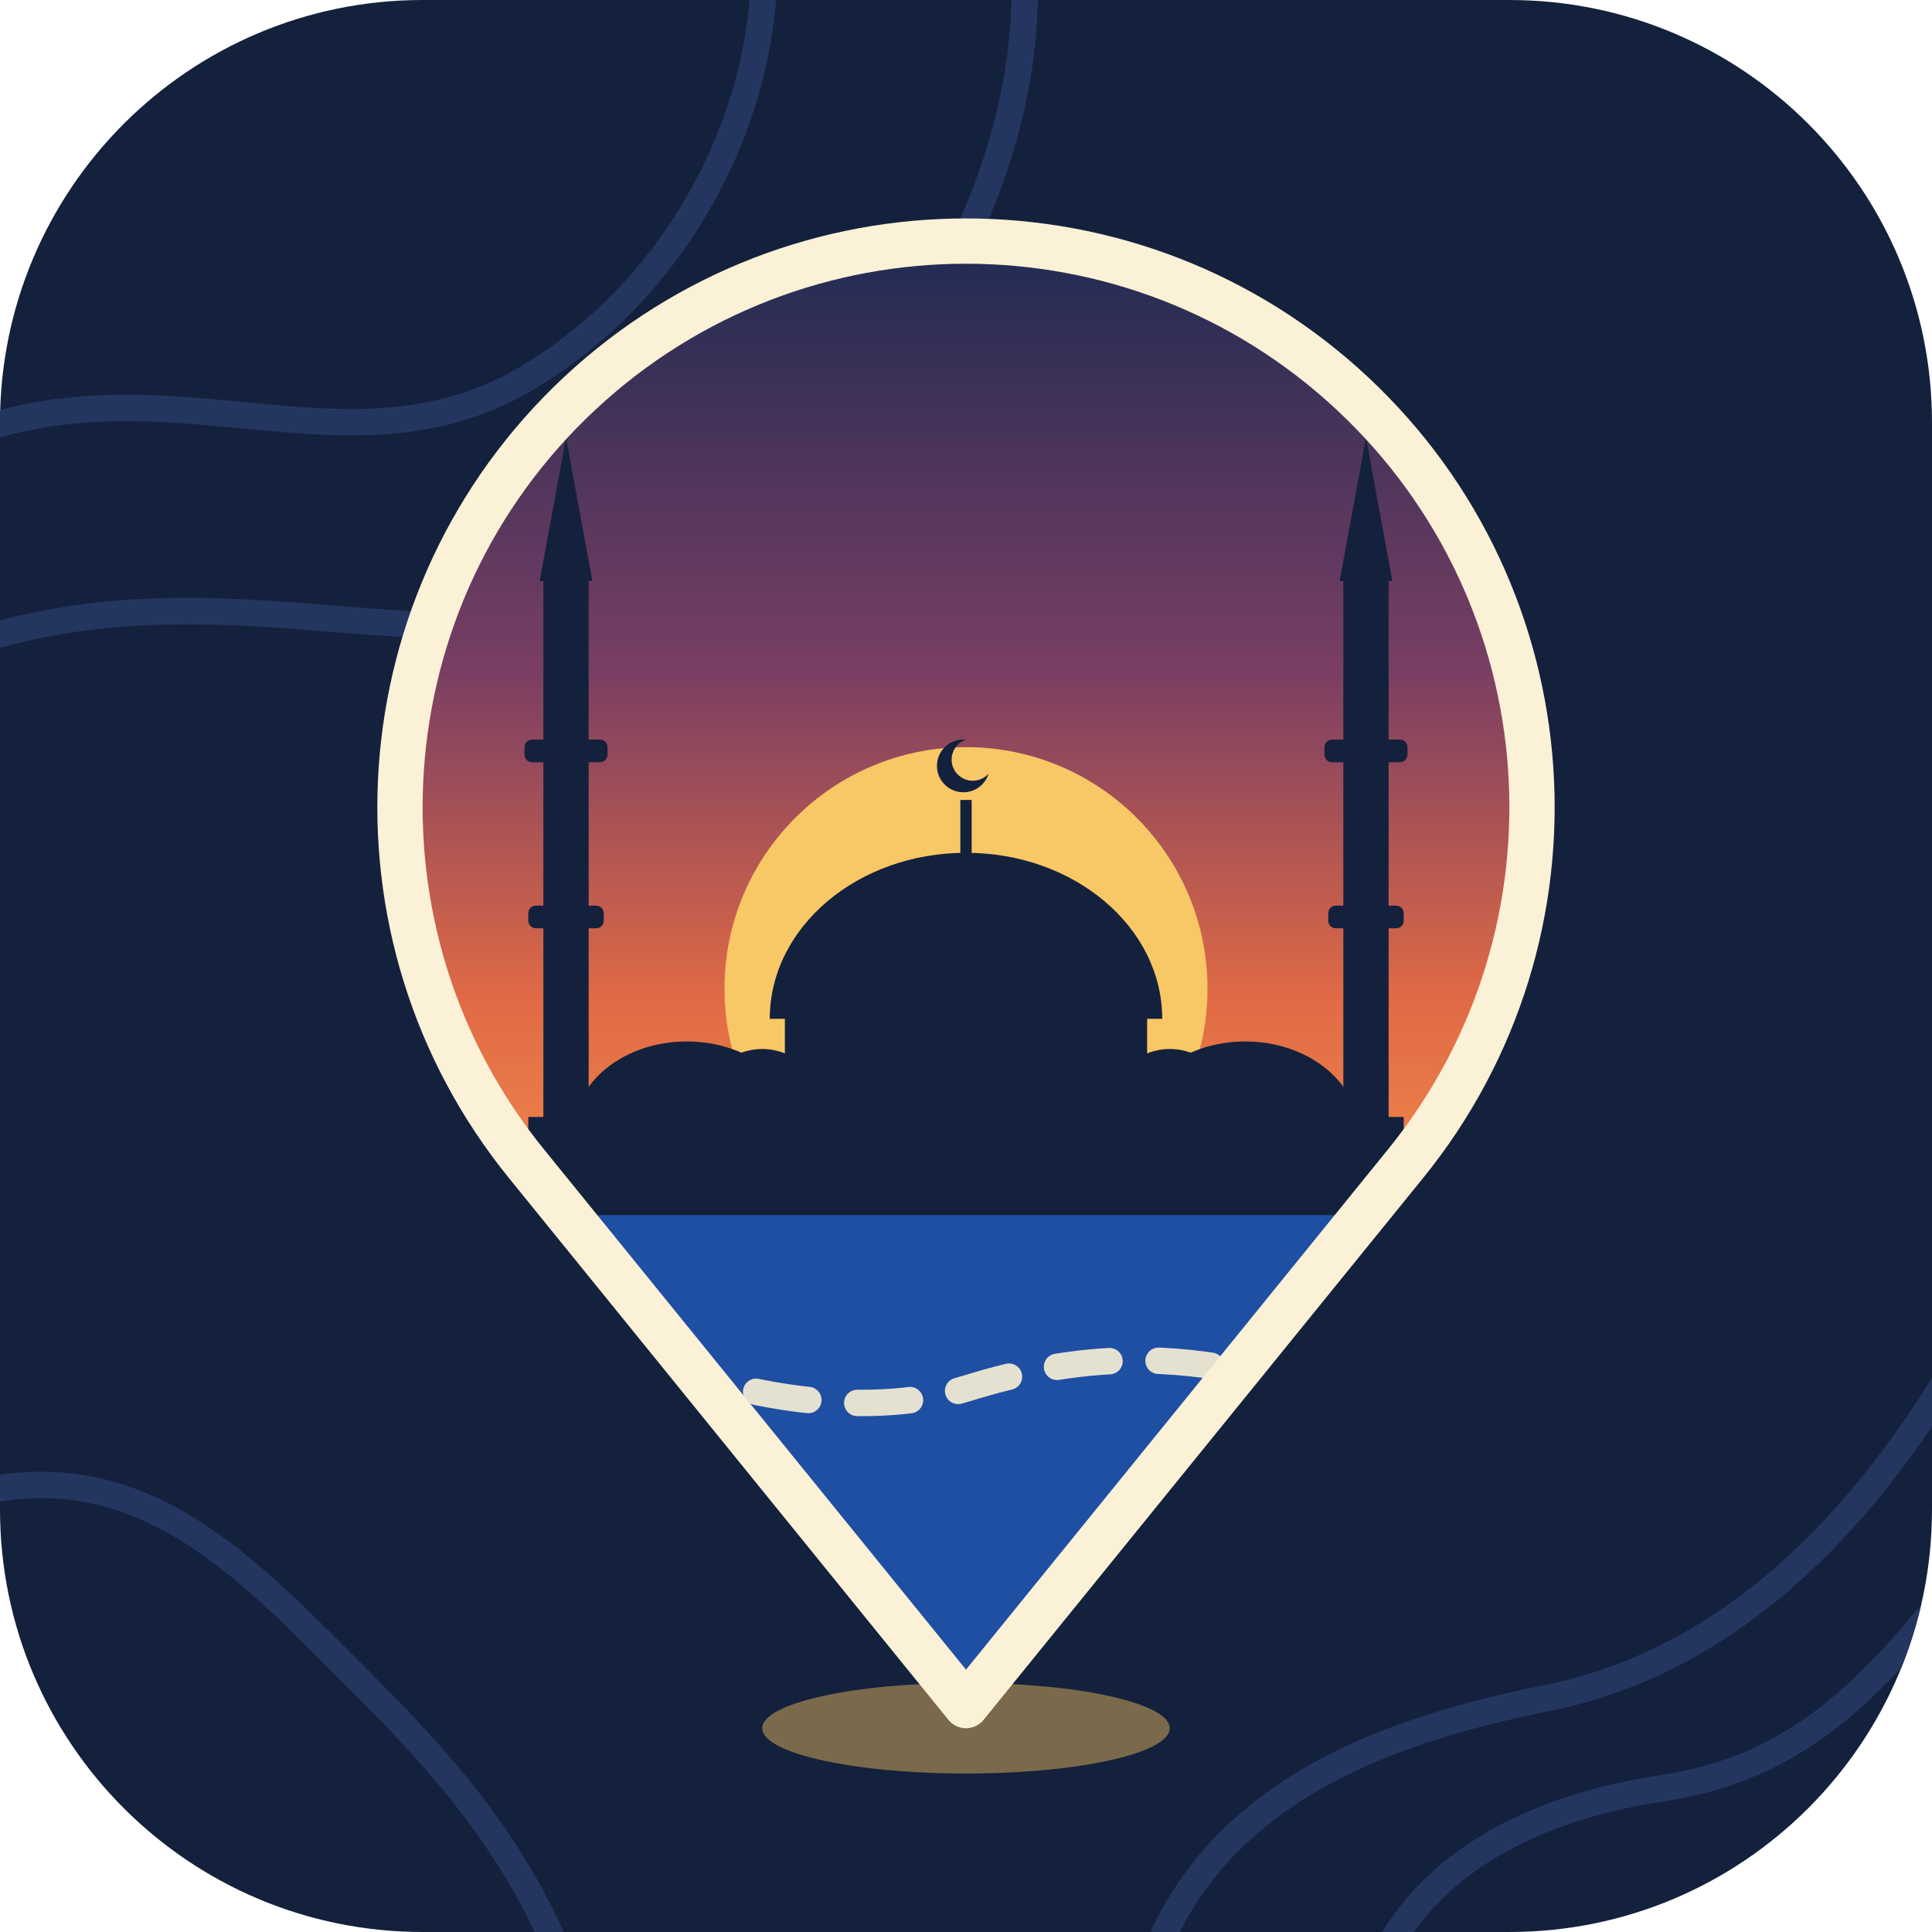
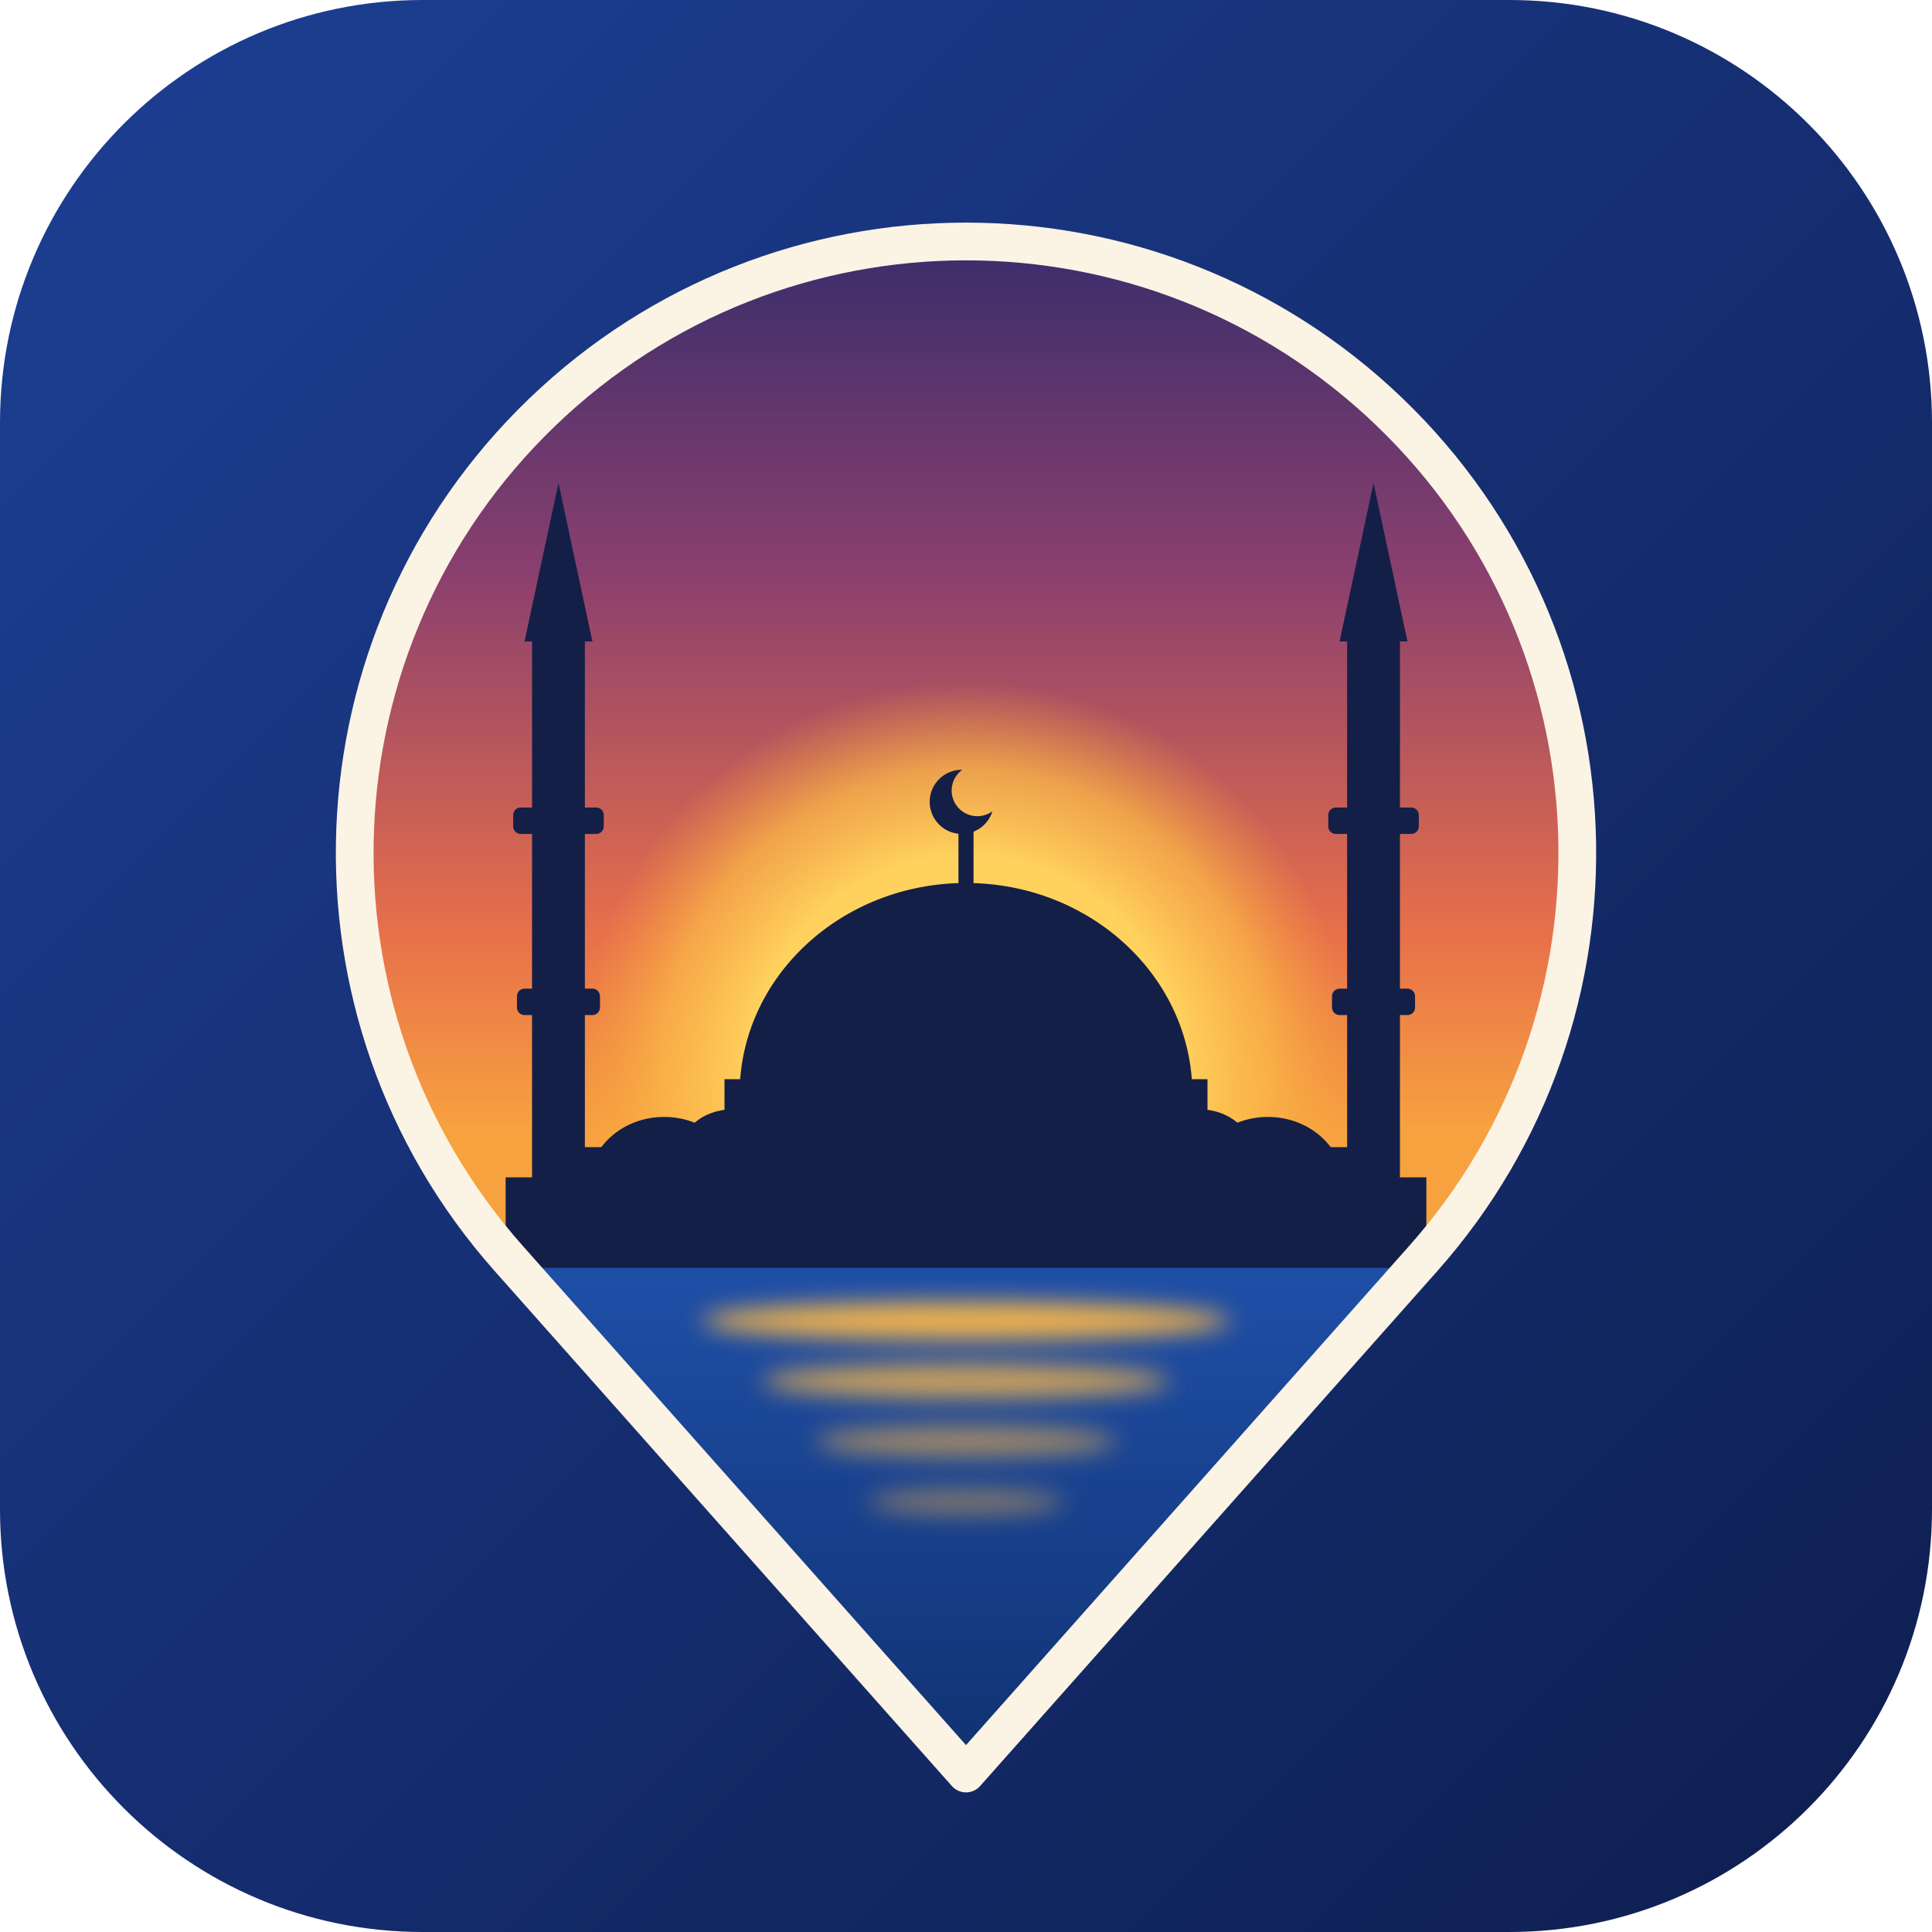
<svg xmlns="http://www.w3.org/2000/svg" viewBox="0 0 512 512">
-   <clipPath id="r">
-     <rect width="512" height="512" rx="112" />
-   </clipPath>
-   <g clip-path="url(#r)">
-     <rect width="512" height="512" fill="#14213D" />
-     <defs>
-       <linearGradient id="duskb" x1="0" y1="0" x2="0" y2="1">
-         <stop offset="0" stop-color="#1B2A52" />
-         <stop offset=".45" stop-color="#7A3E63" />
-         <stop offset=".78" stop-color="#E06A45" />
-         <stop offset="1" stop-color="#F08A4B" />
-       </linearGradient>
-       <clipPath id="pinb">
-         <path d="M256 452L139.6 308.5A150 150 0 1 1 372.4 308.5Z" />
-       </clipPath>
-     </defs>
-     <g fill="none" stroke="#24365F" stroke-width="7" stroke-linecap="round">
-       <path d="M-20 120c60-30 110 10 160-20s70-90 60-130" />
-       <path d="M-20 175c80-34 150 14 205-26s95-110 85-170" />
-       <path d="M300 540c10-60 60-80 110-90s90-50 120-110" />
-       <path d="M360 540c6-40 40-60 80-66s60-30 90-70" />
-       <path d="M-20 400c50-20 80 10 110 40s60 60 70 120" />
+   <defs>
+     <linearGradient id="bgb" x1="0" y1="0" x2="1" y2="1">
+       <stop offset="0" stop-color="#1D3F94" />
+       <stop offset="1" stop-color="#0E1E4F" />
+     </linearGradient>
+     <linearGradient id="skyb" x1="0" y1="0" x2="0" y2="1">
+       <stop offset="0" stop-color="#2B2A6B" />
+       <stop offset=".35" stop-color="#8A3F6E" />
+       <stop offset=".68" stop-color="#E8704A" />
+       <stop offset=".86" stop-color="#F7A23F" />
+     </linearGradient>
+     <linearGradient id="seab" x1="0" y1="0" x2="0" y2="1">
+       <stop offset="0" stop-color="#1E4FA8" />
+       <stop offset="1" stop-color="#10306E" />
+     </linearGradient>
+     <radialGradient id="glowb">
+       <stop offset=".55" stop-color="#FFD25E" />
+       <stop offset=".78" stop-color="#FBB848" stop-opacity=".75" />
+       <stop offset="1" stop-color="#F7A23F" stop-opacity="0" />
+     </radialGradient>
+     <filter id="softb" x="-20%" y="-200%" width="140%" height="500%">
+       <feGaussianBlur stdDeviation="3.2" />
+     </filter>
+     <clipPath id="pinb">
+       <path d="M256 470L134.9 333.6A162 162 0 1 1 377.1 333.6Z" />
+     </clipPath>
+   </defs>
+   <rect width="512" height="512" rx="112" fill="url(#bgb)" />
+   <g clip-path="url(#pinb)">
+     <rect x="60" y="50" width="392" height="290" fill="url(#skyb)" />
+     <circle cx="256" cy="284" r="104" fill="url(#glowb)" />
+     <g fill="#141F47">
+       <path d="M196 290a60 56 0 0 1 120 0z" />
+       <rect x="254" y="218" width="4" height="20" rx="2" />
+       <circle cx="256" cy="239" r="5" />
+       <path d="M263 215a8.5 8.5 0 1 1-8-11 6.6 6.6 0 1 0 8 11z" />
+       <rect x="192" y="286" width="128" height="20" />
+       <path d="M156 314a20 18 0 0 1 40 0zM316 314a20 18 0 0 1 40 0z" />
+       <path d="M180 306a14 12 0 0 1 28 0zM304 306a14 12 0 0 1 28 0z" />
+       <rect x="134" y="312" width="244" height="26" />
+       <rect x="150" y="304" width="212" height="10" />
+       <path d="M148 128l9 42h-18z" />
+       <rect x="141" y="168" width="14" height="170" />
+       <rect x="136" y="214" width="24" height="7" rx="2" />
+       <rect x="137" y="262" width="22" height="7" rx="2" />
+       <path d="M364 128l9 42h-18z" />
+       <rect x="357" y="168" width="14" height="170" />
+       <rect x="352" y="214" width="24" height="7" rx="2" />
+       <rect x="353" y="262" width="22" height="7" rx="2" />
    </g>
-     <ellipse cx="256" cy="458" rx="54" ry="12" fill="#F6C25B" opacity=".45" />
-     <g clip-path="url(#pinb)">
-       <rect x="100" y="60" width="312" height="262" fill="url(#duskb)" />
-       <circle cx="256" cy="262" r="64" fill="#F8C766" />
-       <g fill="#14213D">
-         <path d="M204 270a52 44 0 0 1 104 0z" />
-         <rect x="254.5" y="212" width="3" height="16" />
-         <path d="M262 205a7 7 0 1 1-6-9 5.6 5.6 0 1 0 6 9z" />
-         <rect x="208" y="268" width="96" height="34" />
-         <path d="M152 300a30 24 0 0 1 60 0zM300 300a30 24 0 0 1 60 0z" />
-         <path d="M188 290a14 12 0 0 1 28 0zM296 290a14 12 0 0 1 28 0z" />
-         <rect x="140" y="296" width="232" height="30" />
-         <path d="M150 116l7 38h-14z" />
-         <rect x="144" y="152" width="12" height="174" />
-         <rect x="139" y="196" width="22" height="6" rx="2" />
-         <rect x="140" y="240" width="20" height="6" rx="2" />
-         <path d="M362 116l7 38h-14z" />
-         <rect x="356" y="152" width="12" height="174" />
-         <rect x="351" y="196" width="22" height="6" rx="2" />
-         <rect x="352" y="240" width="20" height="6" rx="2" />
-       </g>
-       <rect x="100" y="322" width="312" height="140" fill="#1F4FA3" />
-       <path d="M150 350c40 22 80 26 106 18s60-14 106 6" fill="none" stroke="#FBF1D6" stroke-width="7" stroke-linecap="round" stroke-dasharray="14 13" opacity=".9" />
+     <rect x="60" y="336" width="392" height="140" fill="url(#seab)" />
+     <g fill="#FBB848" filter="url(#softb)">
+       <ellipse cx="256" cy="350" rx="70" ry="5" opacity=".95" />
+       <ellipse cx="256" cy="366" rx="54" ry="4.5" opacity=".8" />
+       <ellipse cx="256" cy="382" rx="40" ry="4" opacity=".6" />
+       <ellipse cx="256" cy="398" rx="26" ry="3.5" opacity=".45" />
    </g>
-     <path d="M256 452L139.6 308.5A150 150 0 1 1 372.4 308.5Z" fill="none" stroke="#FBF1D6" stroke-width="12" stroke-linejoin="round" />
  </g>
+   <path d="M256 470L134.9 333.6A162 162 0 1 1 377.1 333.6Z" fill="none" stroke="#FBF3E4" stroke-width="10" stroke-linejoin="round" />
</svg>
